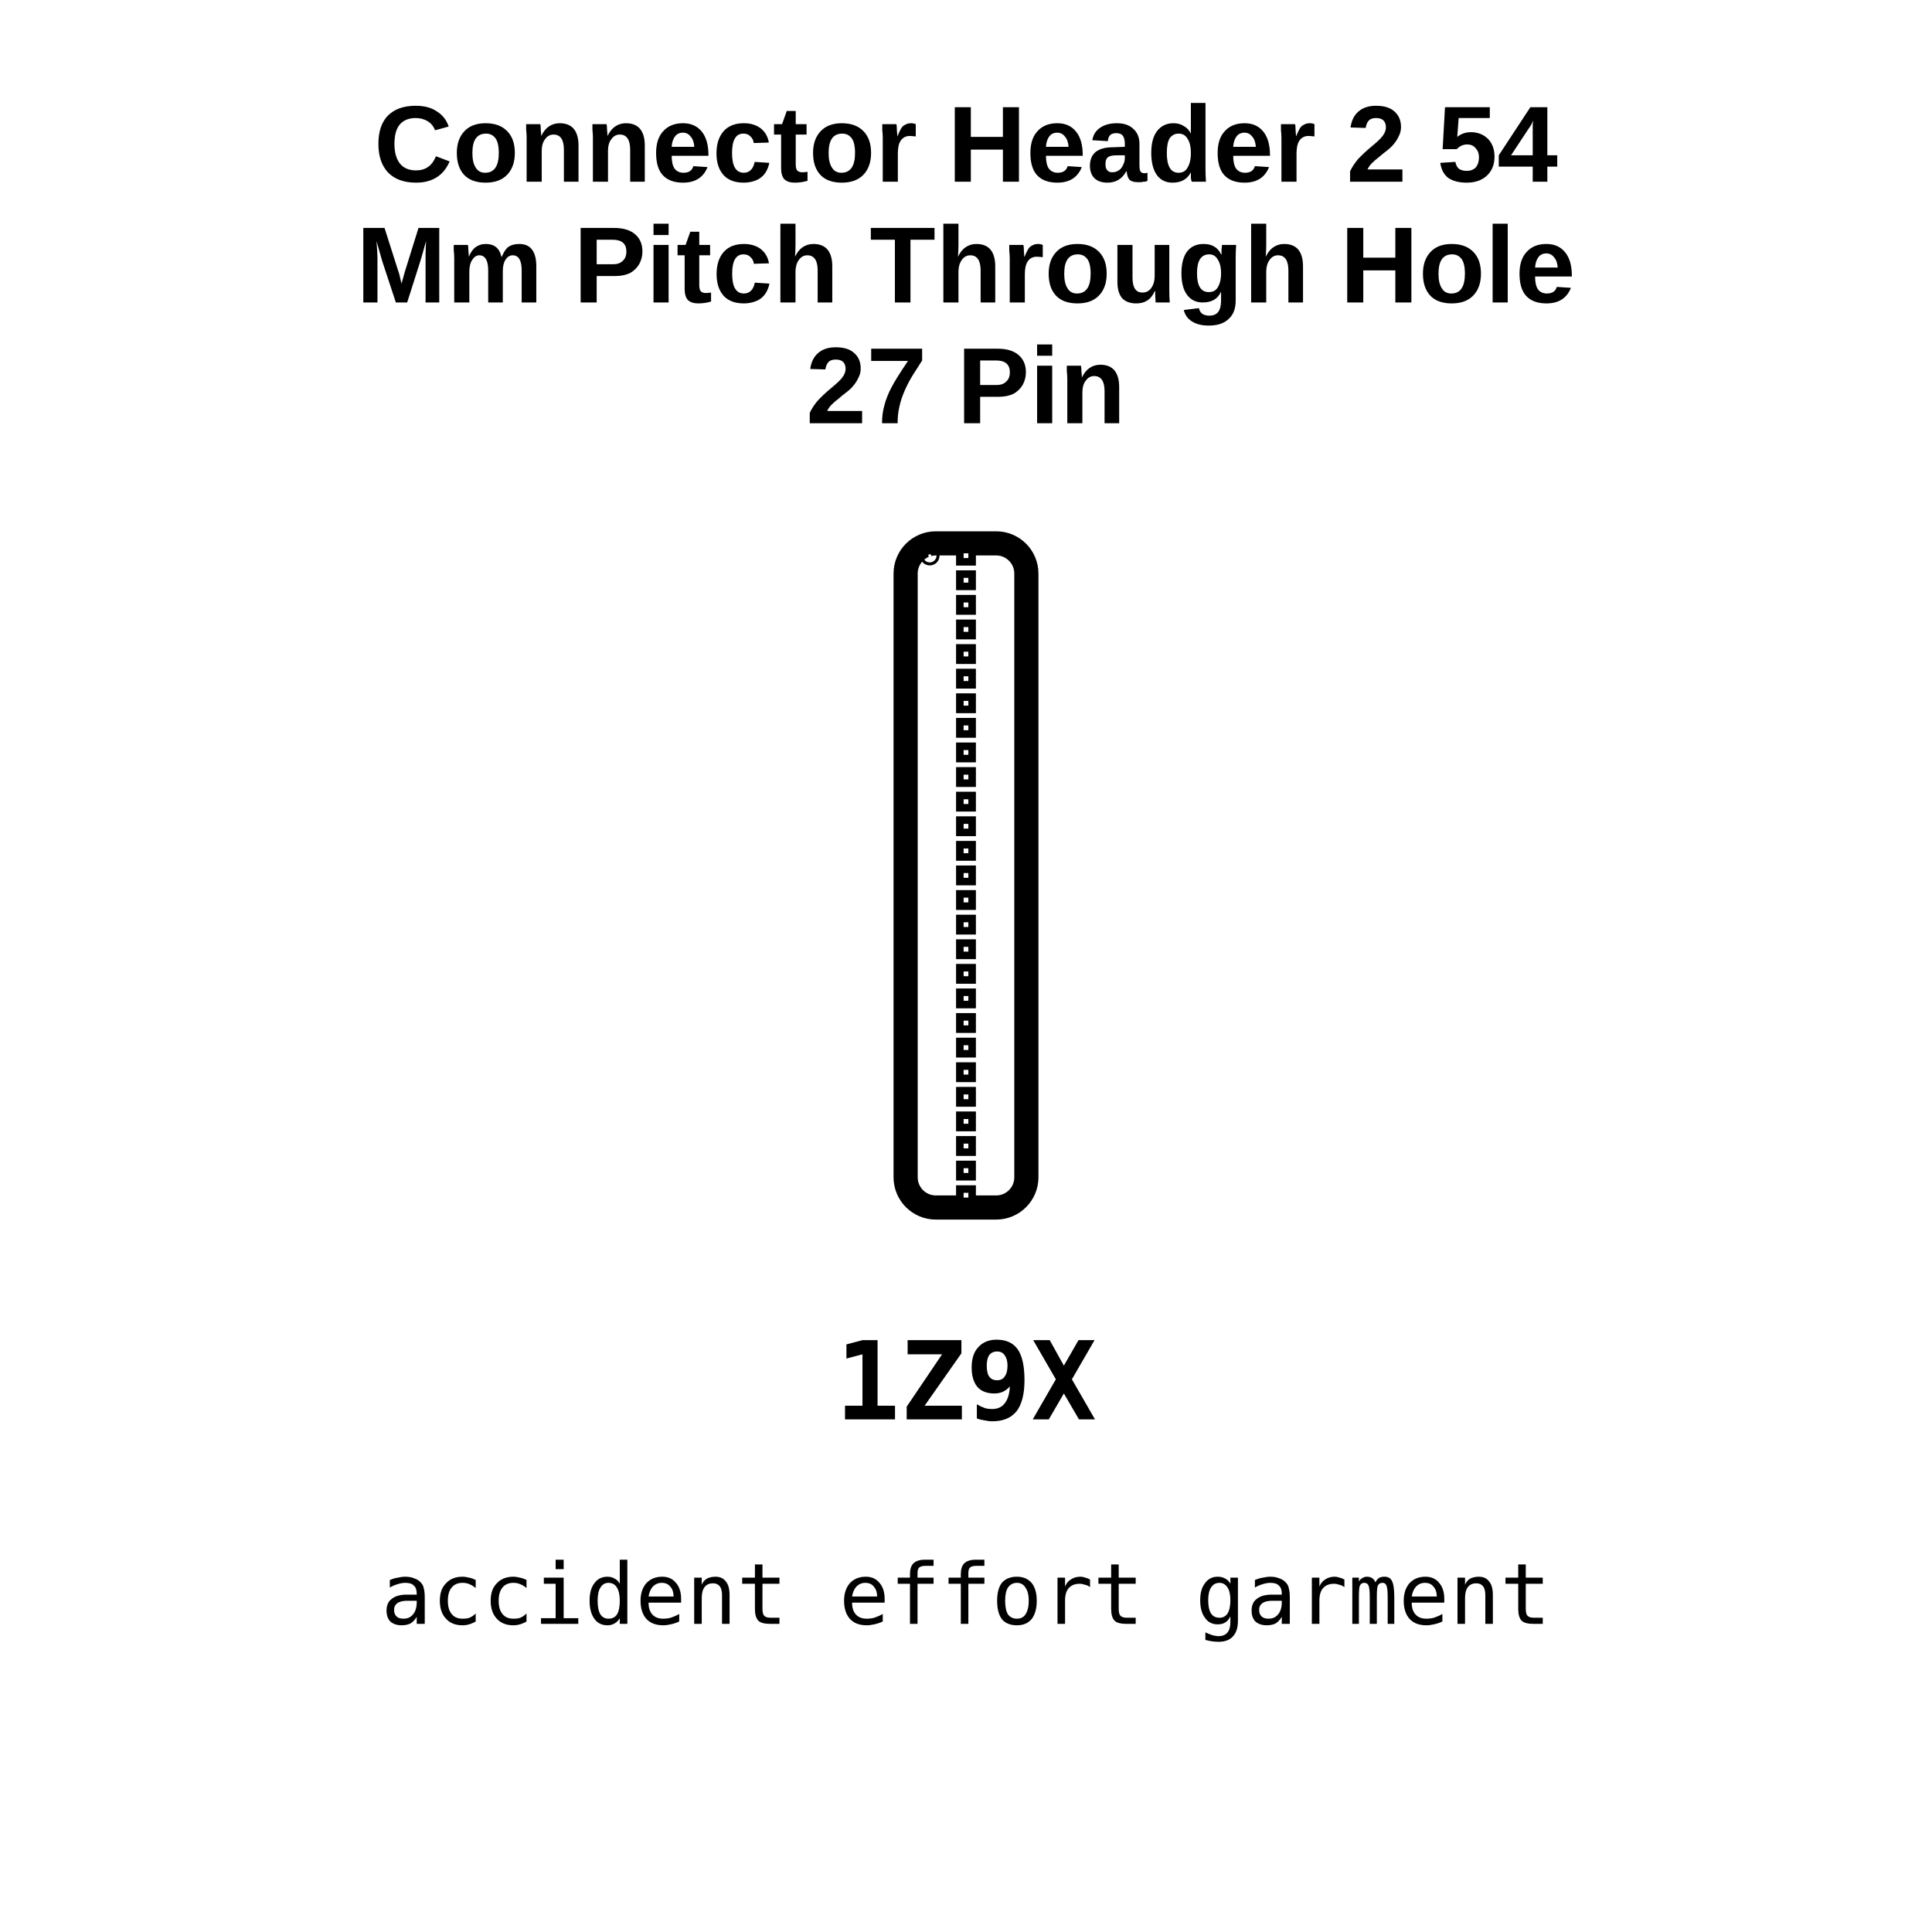
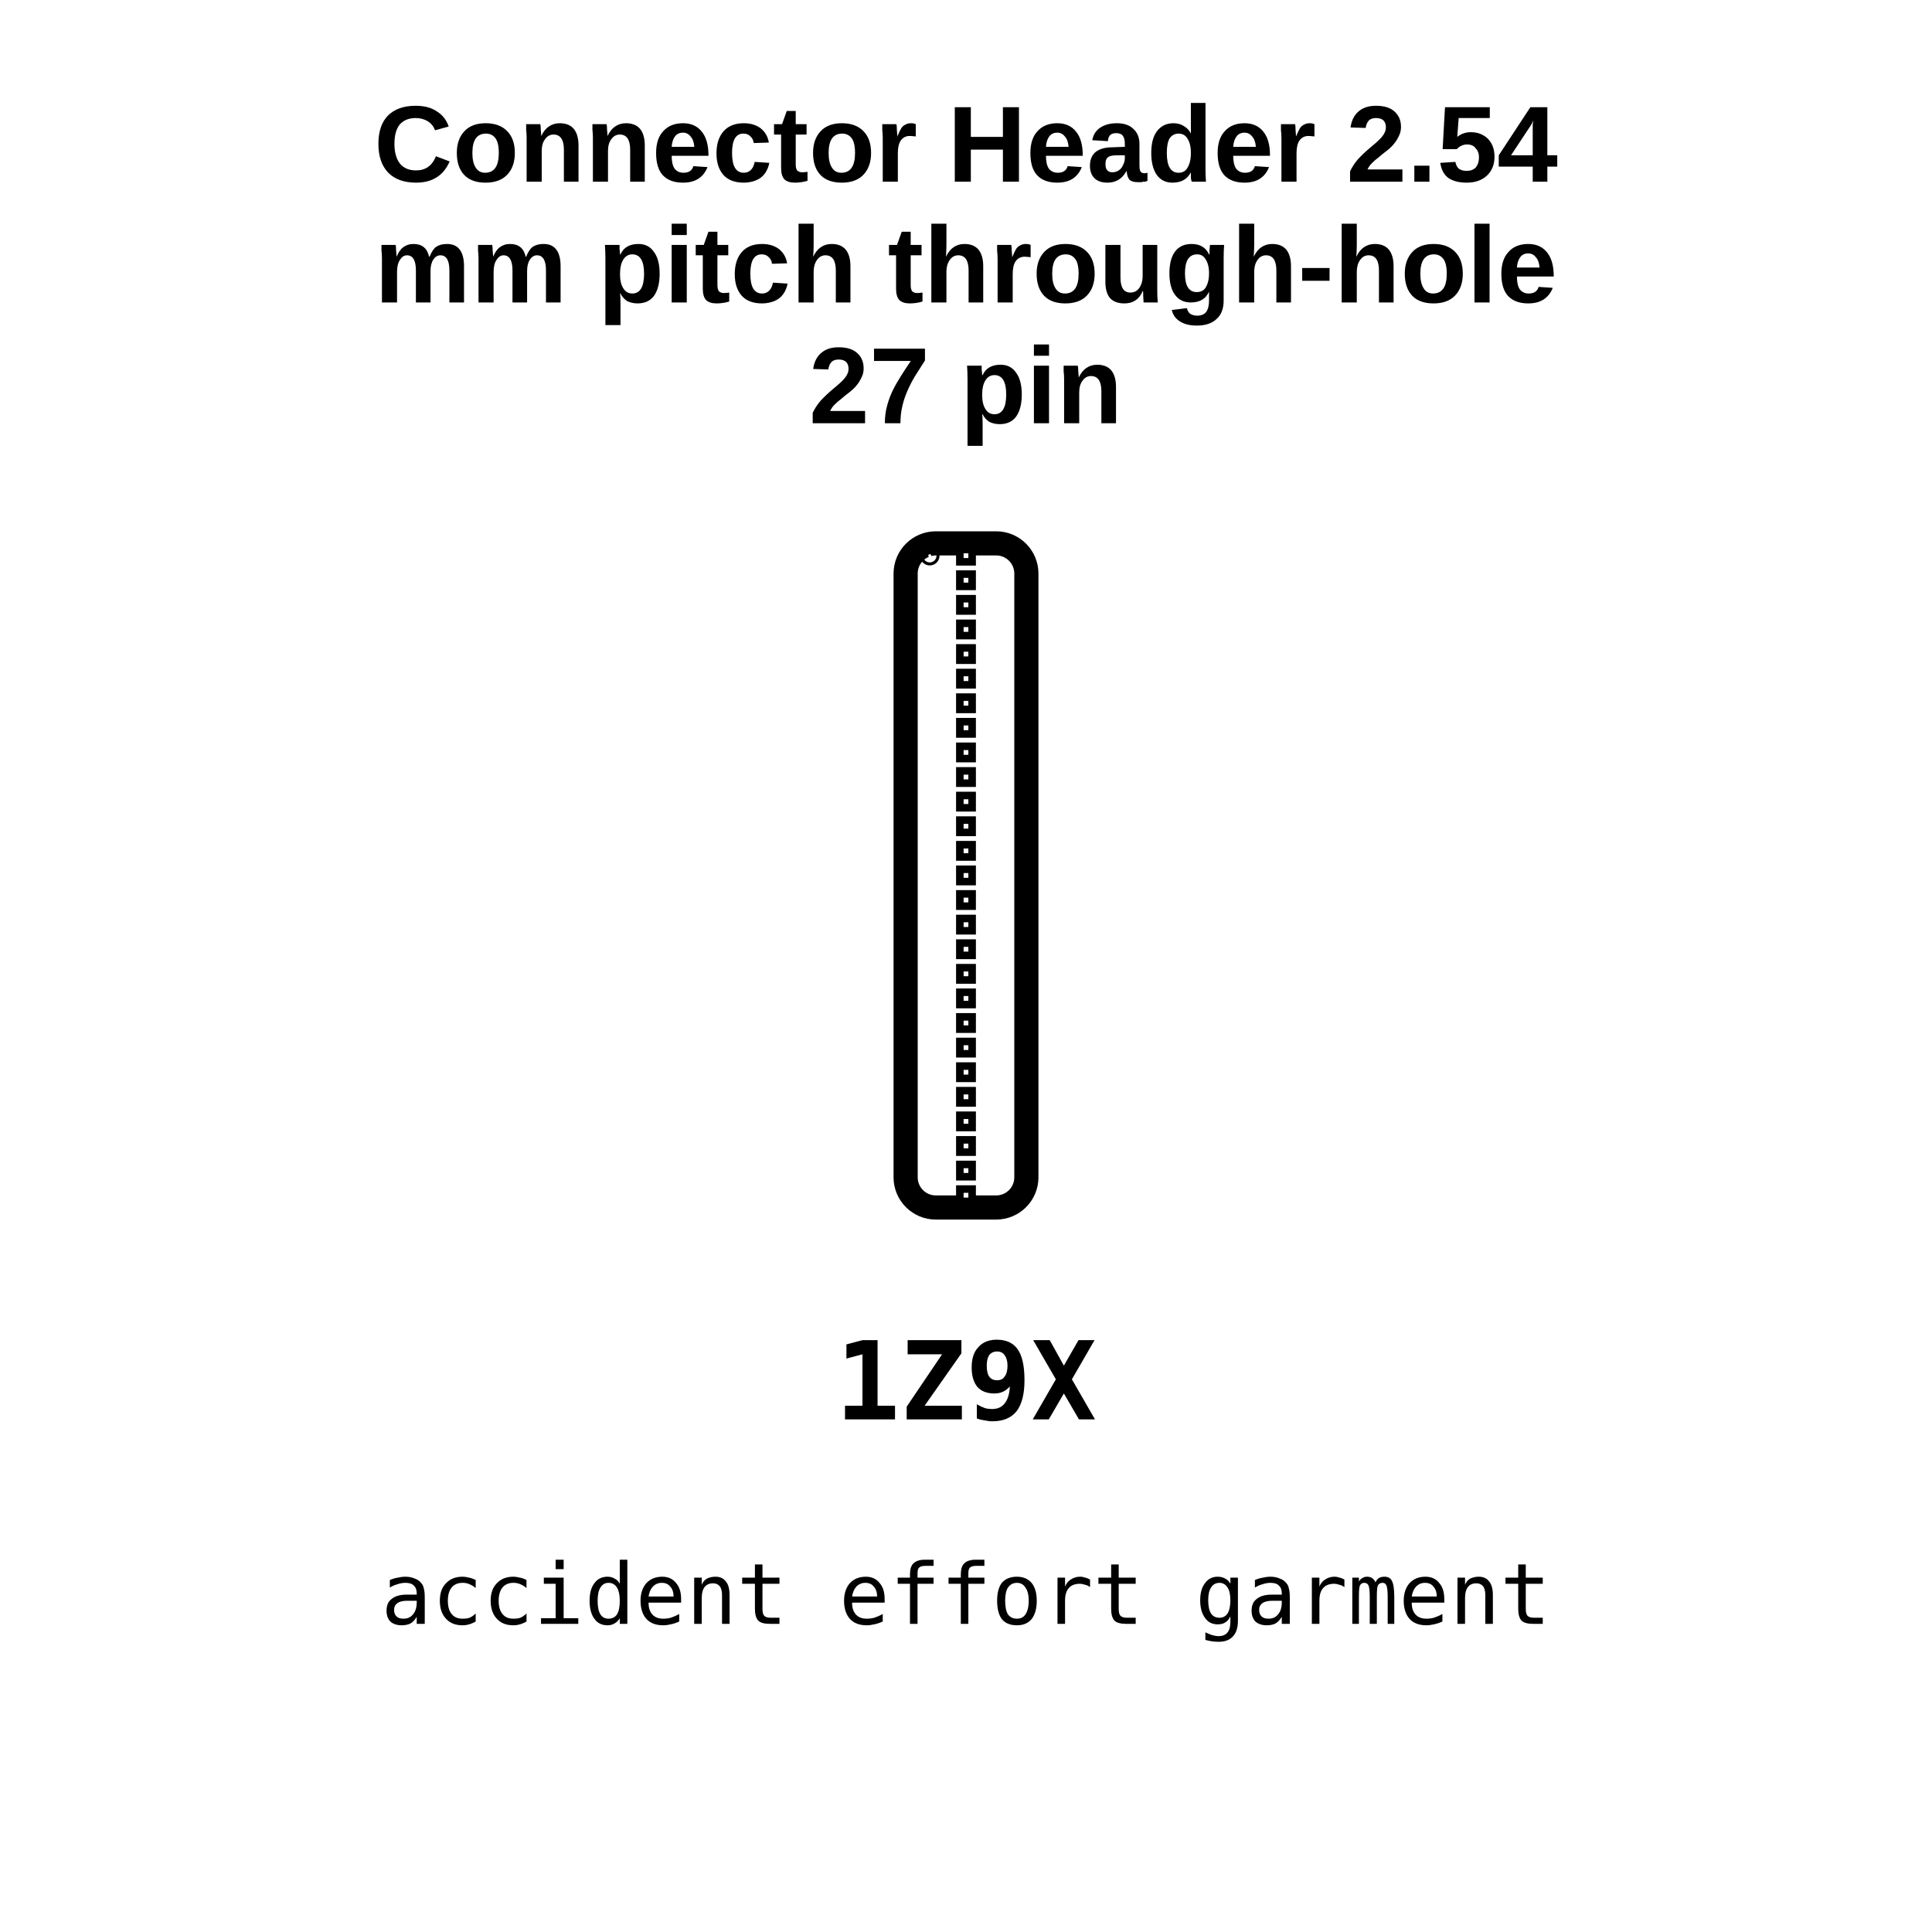
<svg xmlns="http://www.w3.org/2000/svg" width="64mm" height="64mm" viewBox="0 0 64 64">
  <rect x="0" y="0" width="64" height="64" fill="#FFFFFF" stroke="none" />
-   <text x="32" y="5" font-family="Arial, sans-serif" font-size="3.6" font-weight="bold" text-anchor="middle" dominant-baseline="middle" fill="#000000">Connector Header 2 54</text>
-   <text x="32" y="9" font-family="Arial, sans-serif" font-size="3.6" font-weight="bold" text-anchor="middle" dominant-baseline="middle" fill="#000000">Mm Pitch Through Hole</text>
-   <text x="32" y="13" font-family="Arial, sans-serif" font-size="3.6" font-weight="bold" text-anchor="middle" dominant-baseline="middle" fill="#000000">27 Pin</text>
+   <text x="32" y="5" font-family="Arial, sans-serif" font-size="3.6" font-weight="bold" text-anchor="middle" dominant-baseline="middle" fill="#000000">Connector Header 2.54</text>
+   <text x="32" y="9" font-family="Arial, sans-serif" font-size="3.6" font-weight="bold" text-anchor="middle" dominant-baseline="middle" fill="#000000">mm pitch through-hole</text>
+   <text x="32" y="13" font-family="Arial, sans-serif" font-size="3.6" font-weight="bold" text-anchor="middle" dominant-baseline="middle" fill="#000000">27 pin</text>
  <rect x="30" y="18" width="4" height="22" rx="1" ry="1" fill="#FFFFFF" stroke="#000000" stroke-width="0.8" />
  <rect x="31.796" y="18.204" width="0.407" height="0.407" fill="#FFFFFF" stroke="#000000" stroke-width="0.25" />
  <rect x="31.796" y="19.018" width="0.407" height="0.407" fill="#FFFFFF" stroke="#000000" stroke-width="0.25" />
  <rect x="31.796" y="19.833" width="0.407" height="0.407" fill="#FFFFFF" stroke="#000000" stroke-width="0.25" />
  <rect x="31.796" y="20.648" width="0.407" height="0.407" fill="#FFFFFF" stroke="#000000" stroke-width="0.25" />
  <rect x="31.796" y="21.463" width="0.407" height="0.407" fill="#FFFFFF" stroke="#000000" stroke-width="0.25" />
  <rect x="31.796" y="22.278" width="0.407" height="0.407" fill="#FFFFFF" stroke="#000000" stroke-width="0.25" />
  <rect x="31.796" y="23.093" width="0.407" height="0.407" fill="#FFFFFF" stroke="#000000" stroke-width="0.25" />
  <rect x="31.796" y="23.907" width="0.407" height="0.407" fill="#FFFFFF" stroke="#000000" stroke-width="0.25" />
  <rect x="31.796" y="24.722" width="0.407" height="0.407" fill="#FFFFFF" stroke="#000000" stroke-width="0.25" />
  <rect x="31.796" y="25.537" width="0.407" height="0.407" fill="#FFFFFF" stroke="#000000" stroke-width="0.25" />
  <rect x="31.796" y="26.352" width="0.407" height="0.407" fill="#FFFFFF" stroke="#000000" stroke-width="0.25" />
  <rect x="31.796" y="27.167" width="0.407" height="0.407" fill="#FFFFFF" stroke="#000000" stroke-width="0.25" />
  <rect x="31.796" y="27.982" width="0.407" height="0.407" fill="#FFFFFF" stroke="#000000" stroke-width="0.25" />
  <rect x="31.796" y="28.796" width="0.407" height="0.407" fill="#FFFFFF" stroke="#000000" stroke-width="0.25" />
  <rect x="31.796" y="29.611" width="0.407" height="0.407" fill="#FFFFFF" stroke="#000000" stroke-width="0.25" />
  <rect x="31.796" y="30.426" width="0.407" height="0.407" fill="#FFFFFF" stroke="#000000" stroke-width="0.25" />
  <rect x="31.796" y="31.241" width="0.407" height="0.407" fill="#FFFFFF" stroke="#000000" stroke-width="0.25" />
  <rect x="31.796" y="32.056" width="0.407" height="0.407" fill="#FFFFFF" stroke="#000000" stroke-width="0.25" />
  <rect x="31.796" y="32.87" width="0.407" height="0.407" fill="#FFFFFF" stroke="#000000" stroke-width="0.25" />
  <rect x="31.796" y="33.685" width="0.407" height="0.407" fill="#FFFFFF" stroke="#000000" stroke-width="0.25" />
  <rect x="31.796" y="34.5" width="0.407" height="0.407" fill="#FFFFFF" stroke="#000000" stroke-width="0.25" />
  <rect x="31.796" y="35.315" width="0.407" height="0.407" fill="#FFFFFF" stroke="#000000" stroke-width="0.25" />
  <rect x="31.796" y="36.13" width="0.407" height="0.407" fill="#FFFFFF" stroke="#000000" stroke-width="0.25" />
  <rect x="31.796" y="36.944" width="0.407" height="0.407" fill="#FFFFFF" stroke="#000000" stroke-width="0.25" />
  <rect x="31.796" y="37.759" width="0.407" height="0.407" fill="#FFFFFF" stroke="#000000" stroke-width="0.25" />
  <rect x="31.796" y="38.574" width="0.407" height="0.407" fill="#FFFFFF" stroke="#000000" stroke-width="0.25" />
  <rect x="31.796" y="39.389" width="0.407" height="0.407" fill="#FFFFFF" stroke="#000000" stroke-width="0.25" />
  <circle cx="30.8" cy="18.407" r="0.049" fill="#FFFFFF" stroke="#000000" stroke-width="0.55" />
  <text x="32" y="46" font-family="Consolas, monospace" font-size="3.6" font-weight="bold" text-anchor="middle" dominant-baseline="middle" fill="#000000">1Z9X</text>
  <text x="32" y="53" font-family="Consolas, monospace" font-size="2.8" text-anchor="middle" dominant-baseline="middle" fill="#000000">accident effort garment</text>
</svg>
